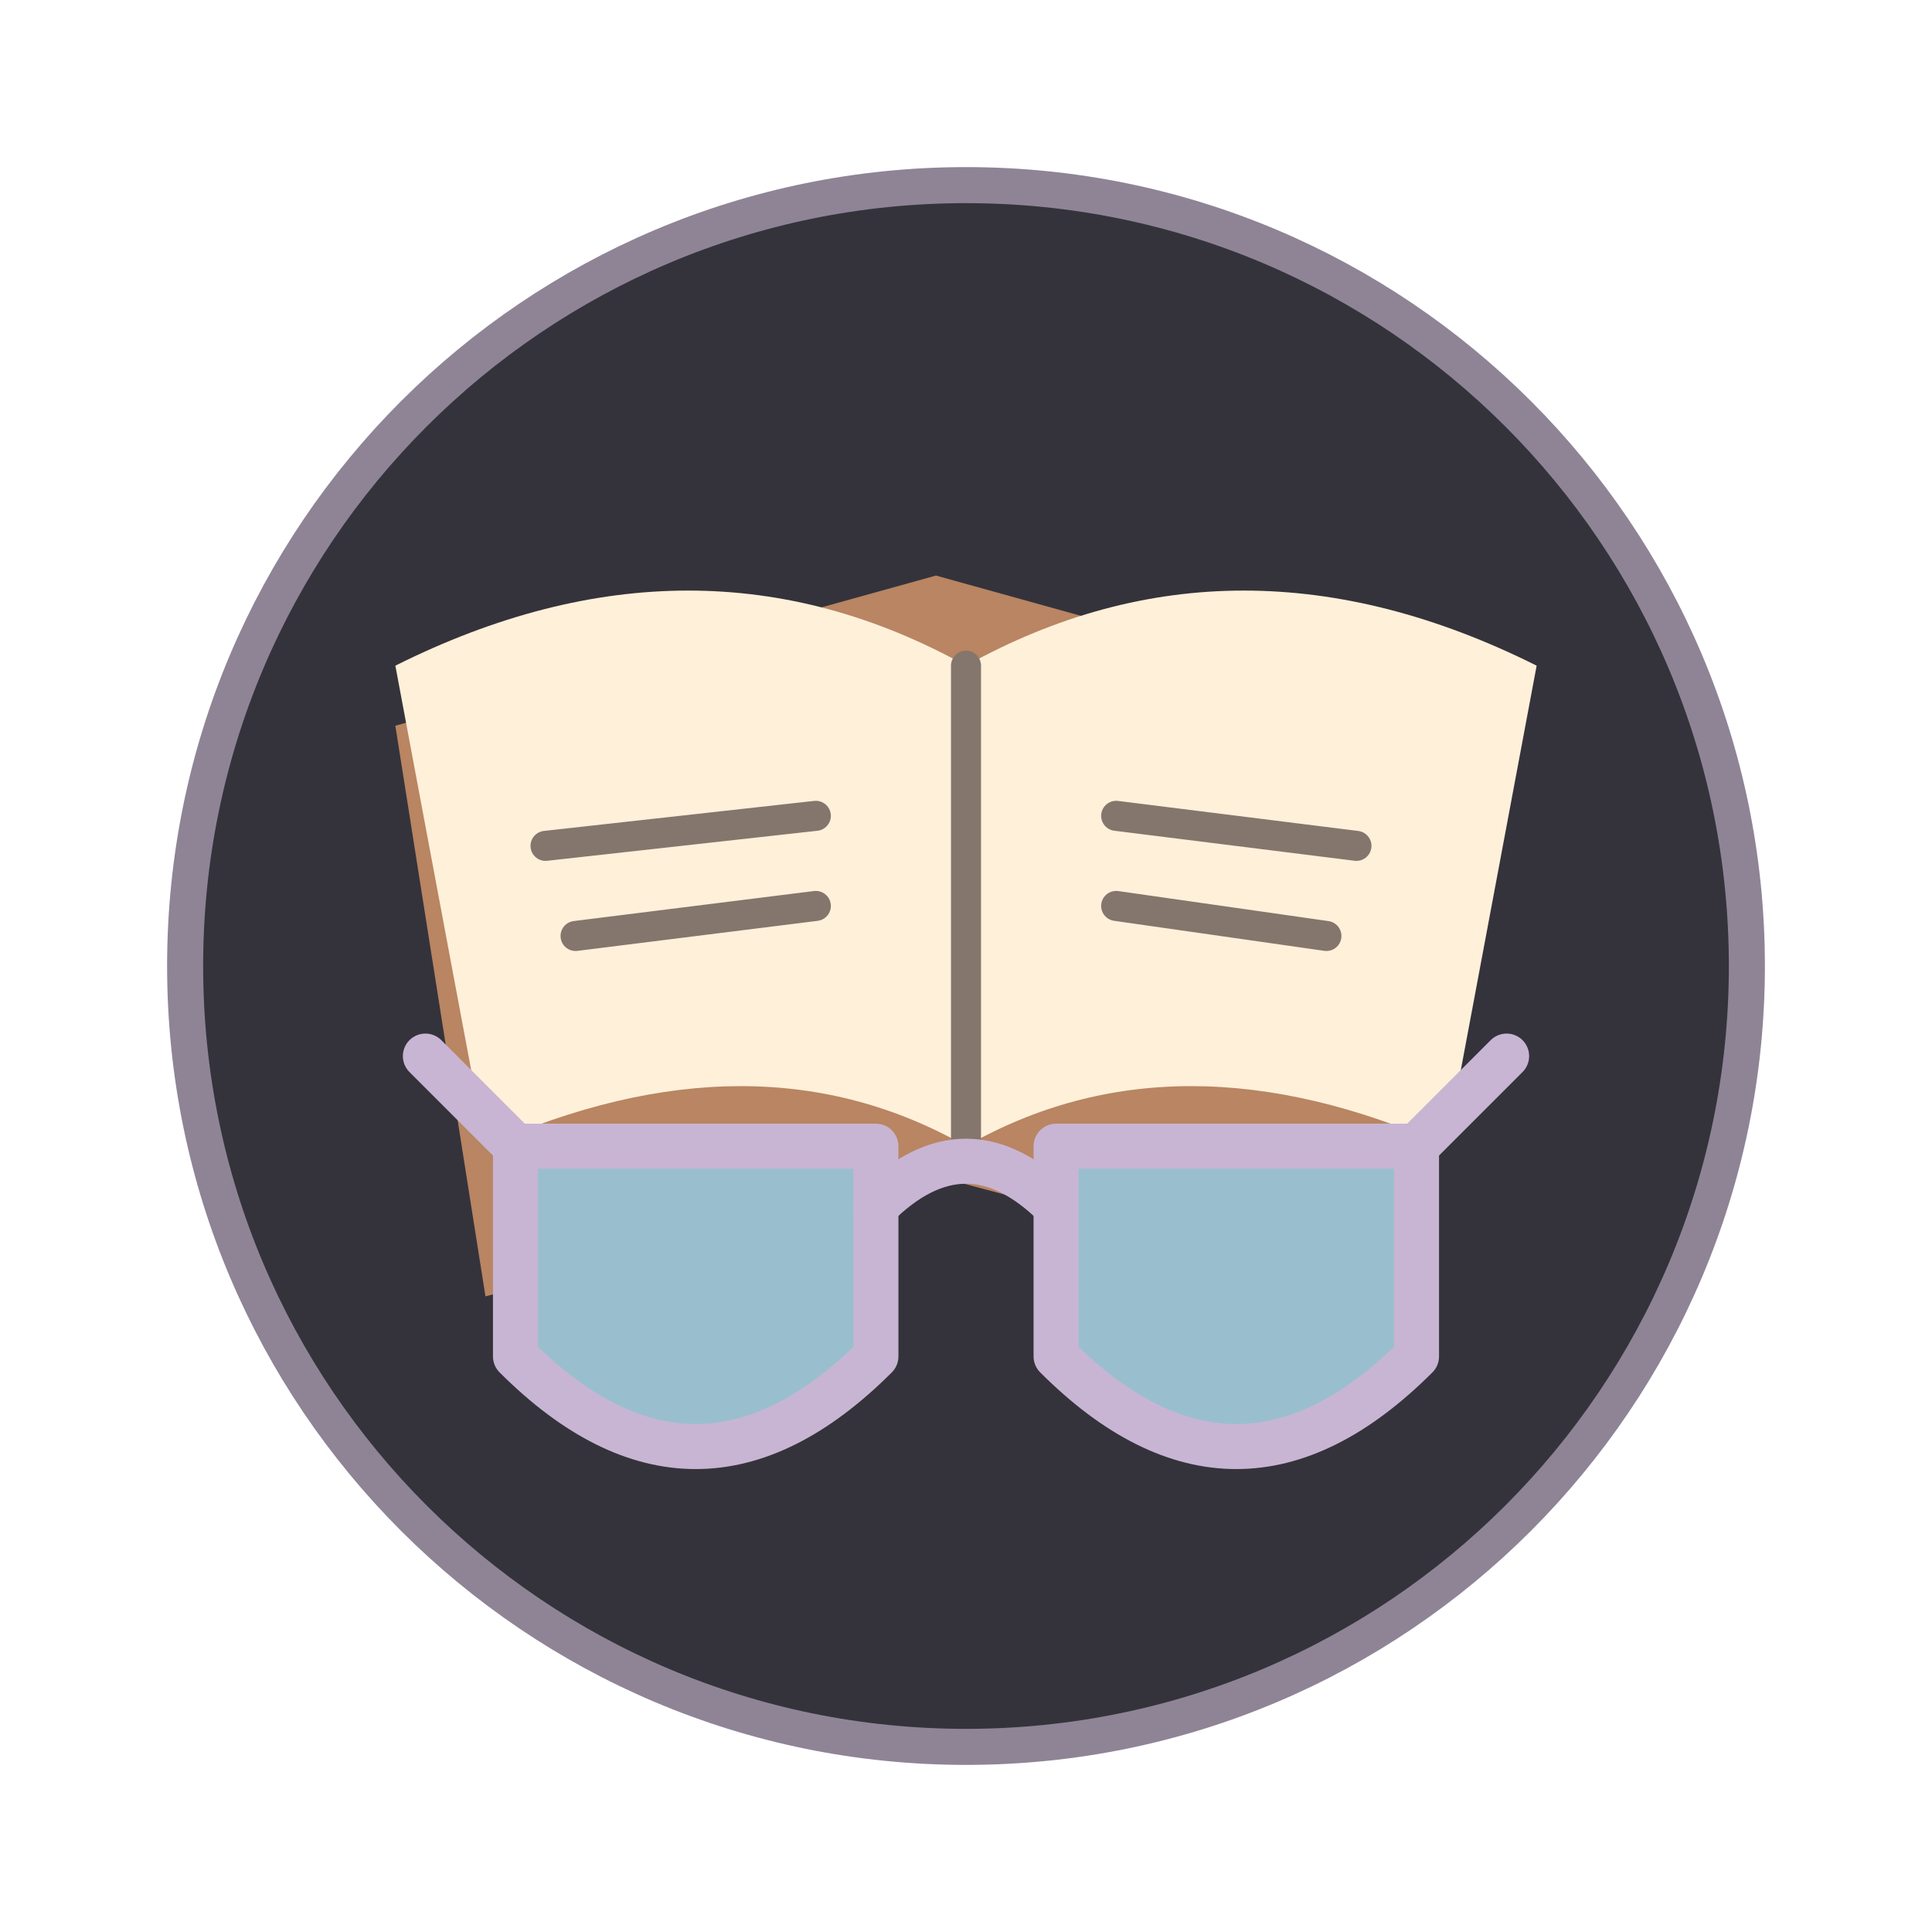
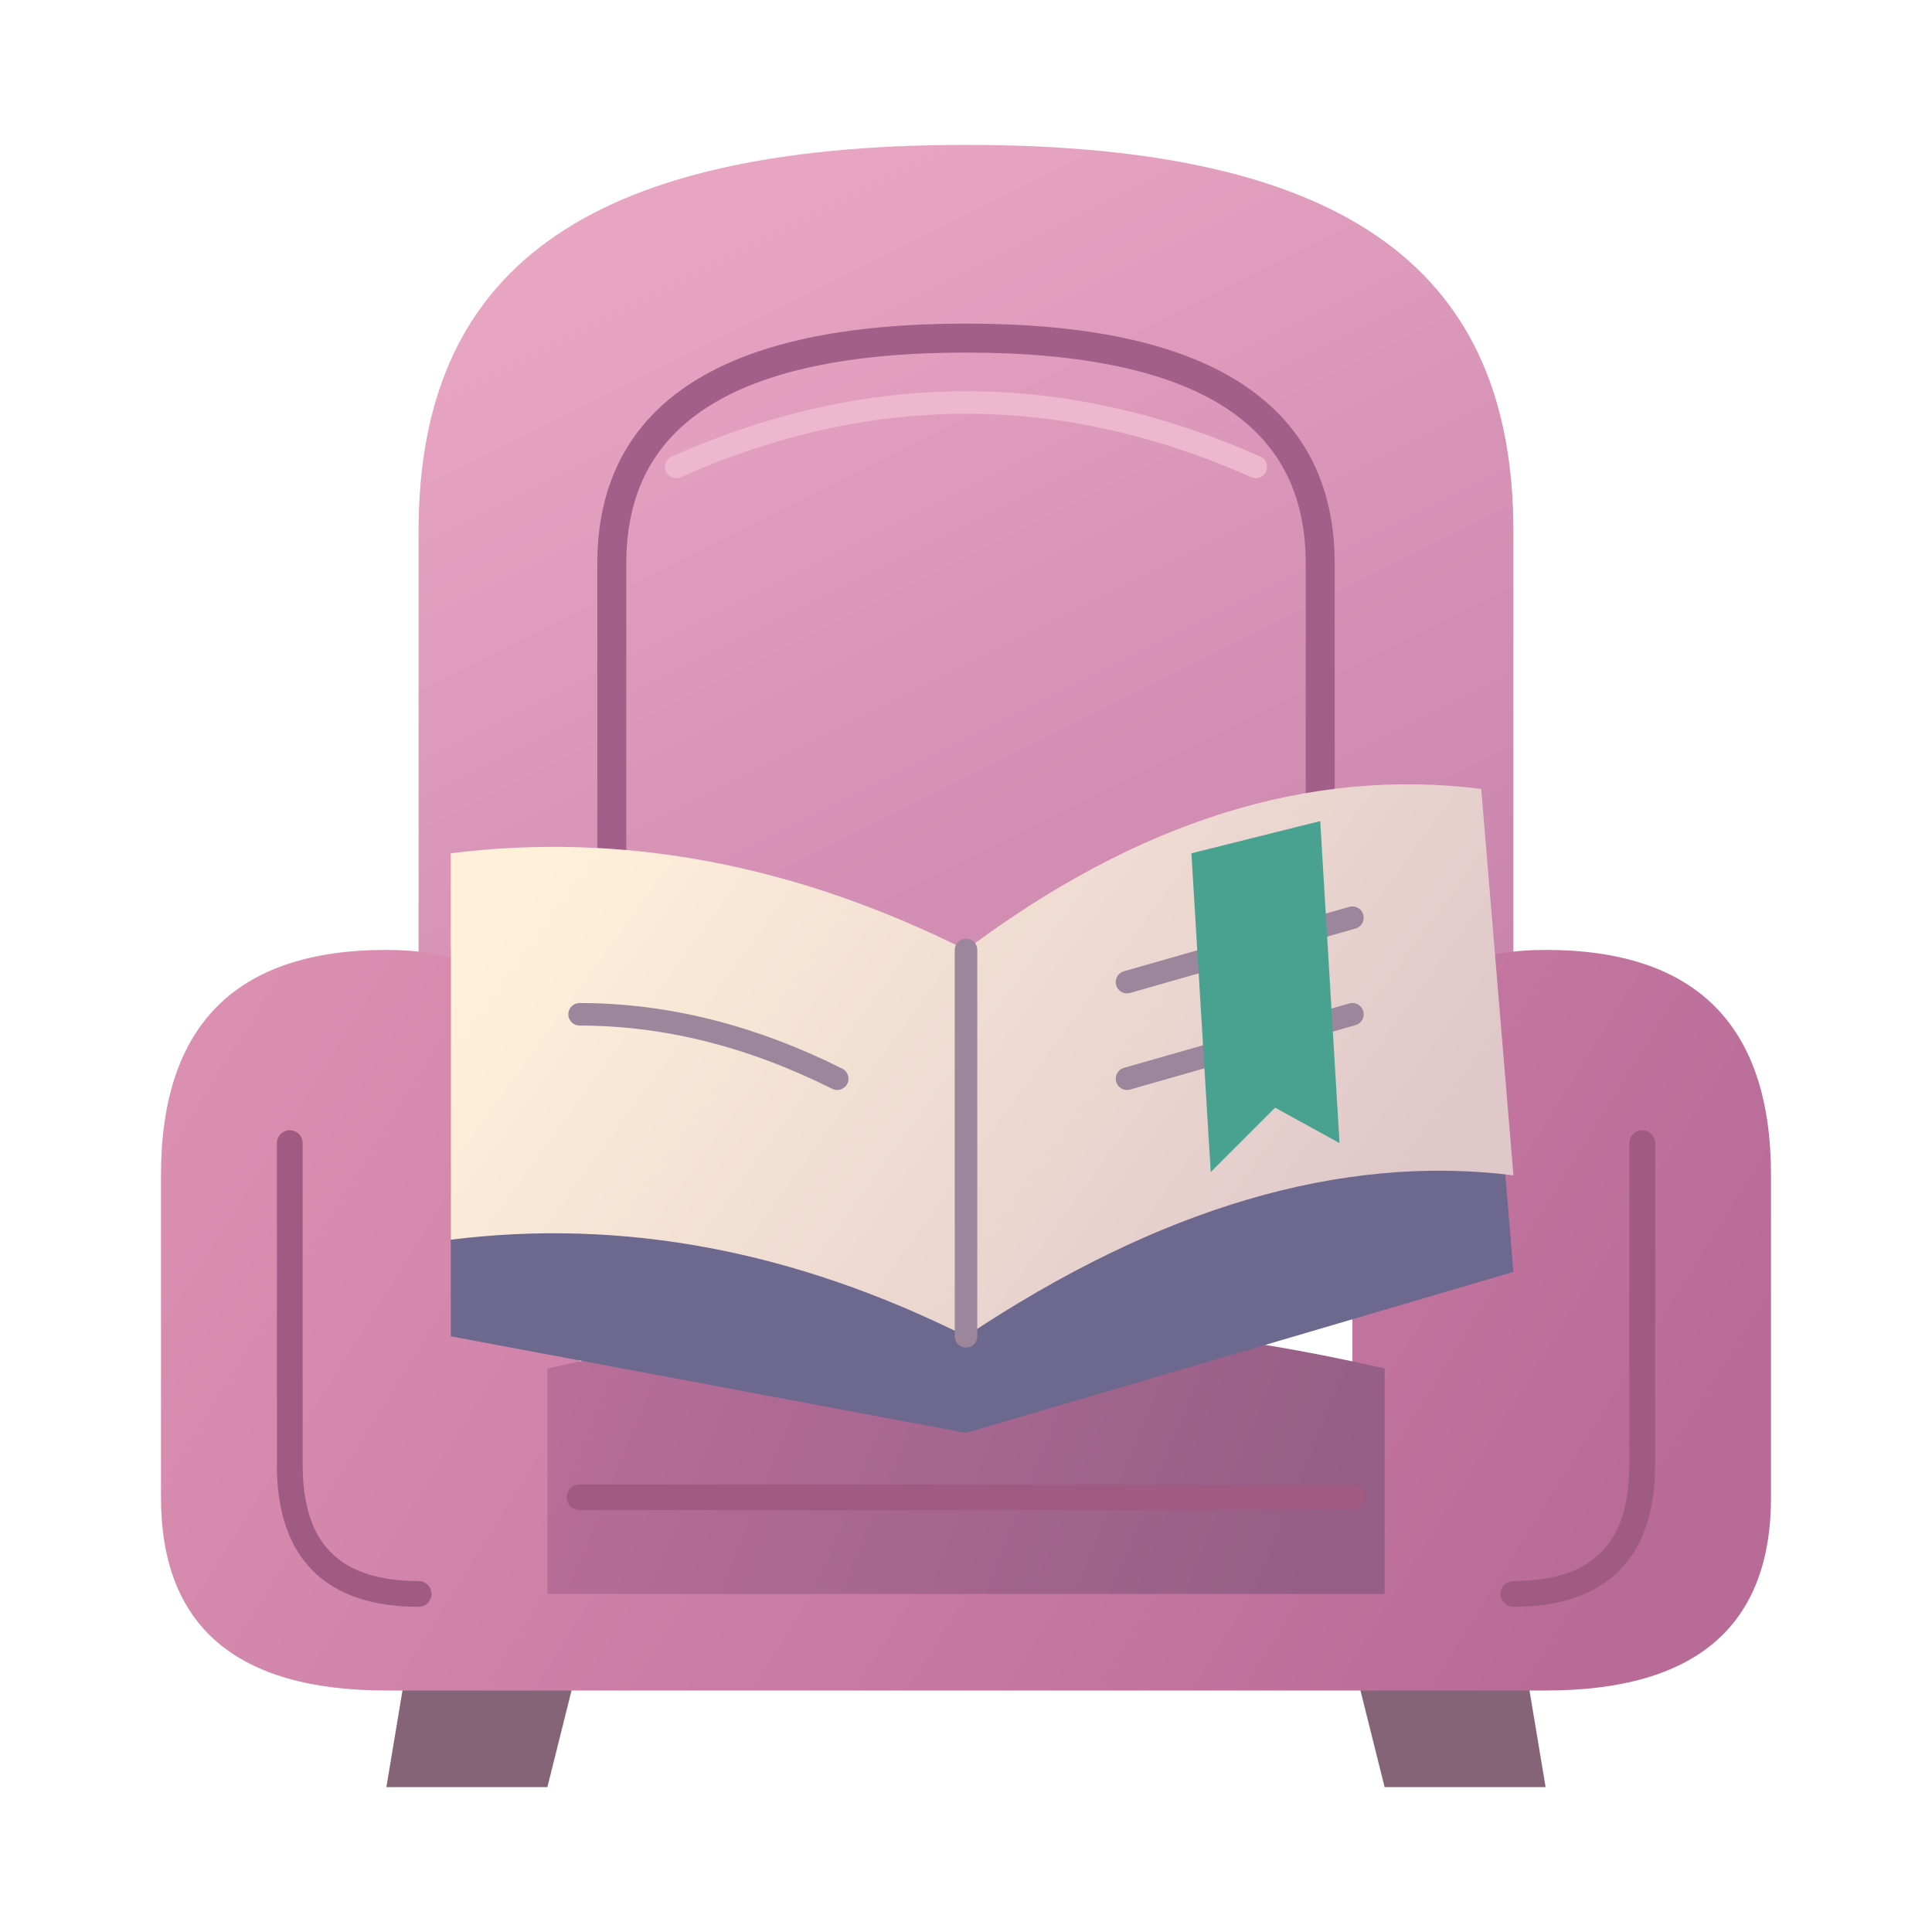
<svg xmlns="http://www.w3.org/2000/svg" width="64" height="64" viewBox="0 0 64 64" data-material="authored">
-   <g id="frameless-artwork" transform="translate(0.162933 0.162933) scale(0.994908)">
-     <defs />
+   <g id="frameless-artwork" transform="translate(-2.134043 -1.600699) scale(1.066689)">
+     <defs>
+       <linearGradient id="chair-back" gradientUnits="userSpaceOnUse" x1="20" y1="10" x2="42" y2="54">
+         <stop stop-color="#e8a5c2" />
+         <stop offset="1" stop-color="#b973a1" />
+       </linearGradient>
+       <linearGradient id="chair-arm" gradientUnits="userSpaceOnUse" x1="10" y1="29" x2="50" y2="54">
+         <stop stop-color="#dc91b2" />
+         <stop offset="1" stop-color="#b96b98" />
+       </linearGradient>
+       <linearGradient id="seat" gradientUnits="userSpaceOnUse" x1="20" y1="44" x2="42" y2="53">
+         <stop stop-color="#b76e99" />
+         <stop offset="1" stop-color="#955e86" />
+       </linearGradient>
+       <linearGradient id="pages" gradientUnits="userSpaceOnUse" x1="20" y1="27" x2="42" y2="43">
+         <stop stop-color="#fff0da" />
+         <stop offset="1" stop-color="#e0c8ca" />
+       </linearGradient>
+     </defs>
    <g stroke-linecap="round" stroke-linejoin="round">
-       <circle cx="32" cy="32" r="26" fill="#34333b" stroke="#8f8496" stroke-width="1.2" />
-       <path d="m13 24 18-5 18 5-3 19-15-4-15 4Z" fill="#b98562" />
-       <path d="M13 22q10-5 19 0 9-5 19 0l-3 16q-9-4-16 0-7-4-16 0Z" fill="#fff0da" />
-       <path d="M32 22v16m-14-10 9-1m-8 4 8-1m10-3 8 1m-8 2 7 1" stroke="#84766c" stroke-width="1" />
-       <g fill="#99bfcf" stroke="#c8b5d3" stroke-width="1.5">
-         <path d="M17 38h12v7q-6 6-12 0Z" />
-         <path d="M35 38h12v7q-6 6-12 0Z" />
-       </g>
-       <path d="M29 40q3-3 6 0m-18-2-3-3m33 3 3-3" fill="none" stroke="#c8b5d3" stroke-width="1.5" />
+       <path d="m16 45-2 12h5l3-12m20 0 3 12h5l-2-12" fill="#866478" />
+       <path d="M15 37V18c0-8 5-12 17-12s17 4 17 12v19Z" fill="url(#chair-back)" />
+       <path d="M21 35V19q0-7 11-7t11 7v16" fill="none" stroke="#a15f8a" stroke-width=".9" />
+       <path d="M14 31q-7 0-7 7v10q0 6 7 6h36q7 0 7-6V38q0-7-7-7-6 0-6 7v7H20v-7q0-7-6-7Z" fill="url(#chair-arm)" />
+       <path d="M19 44q13-3 26 0v7H19Z" fill="url(#seat)" />
+       <path d="M11 37v10q0 4 4 4m38-14v10q0 4-4 4M20 48h24" fill="none" stroke="#a05b83" stroke-width=".8" />
+       <path d="m16 31 15 2 17-4 1 12-17 5-16-3Z" fill="#6d688e" />
+       <path d="M16 28q8-1 16 3 8-6 16-5l1 12q-8-1-17 5-8-4-16-3Z" fill="url(#pages)" />
+       <path d="m32 31 0 12m-12-10q4 0 8 2m9-3 7-2m-7 5 7-2" fill="none" stroke="#9c869b" stroke-width=".7" />
+       <path d="m39 28 4-1 .6 10-2-1.1-2 2Z" fill="#48a28f" />
+       <path d="M23 16q9-4 18 0" fill="none" stroke="#edb7ce" stroke-width=".7" />
    </g>
  </g>
</svg>
